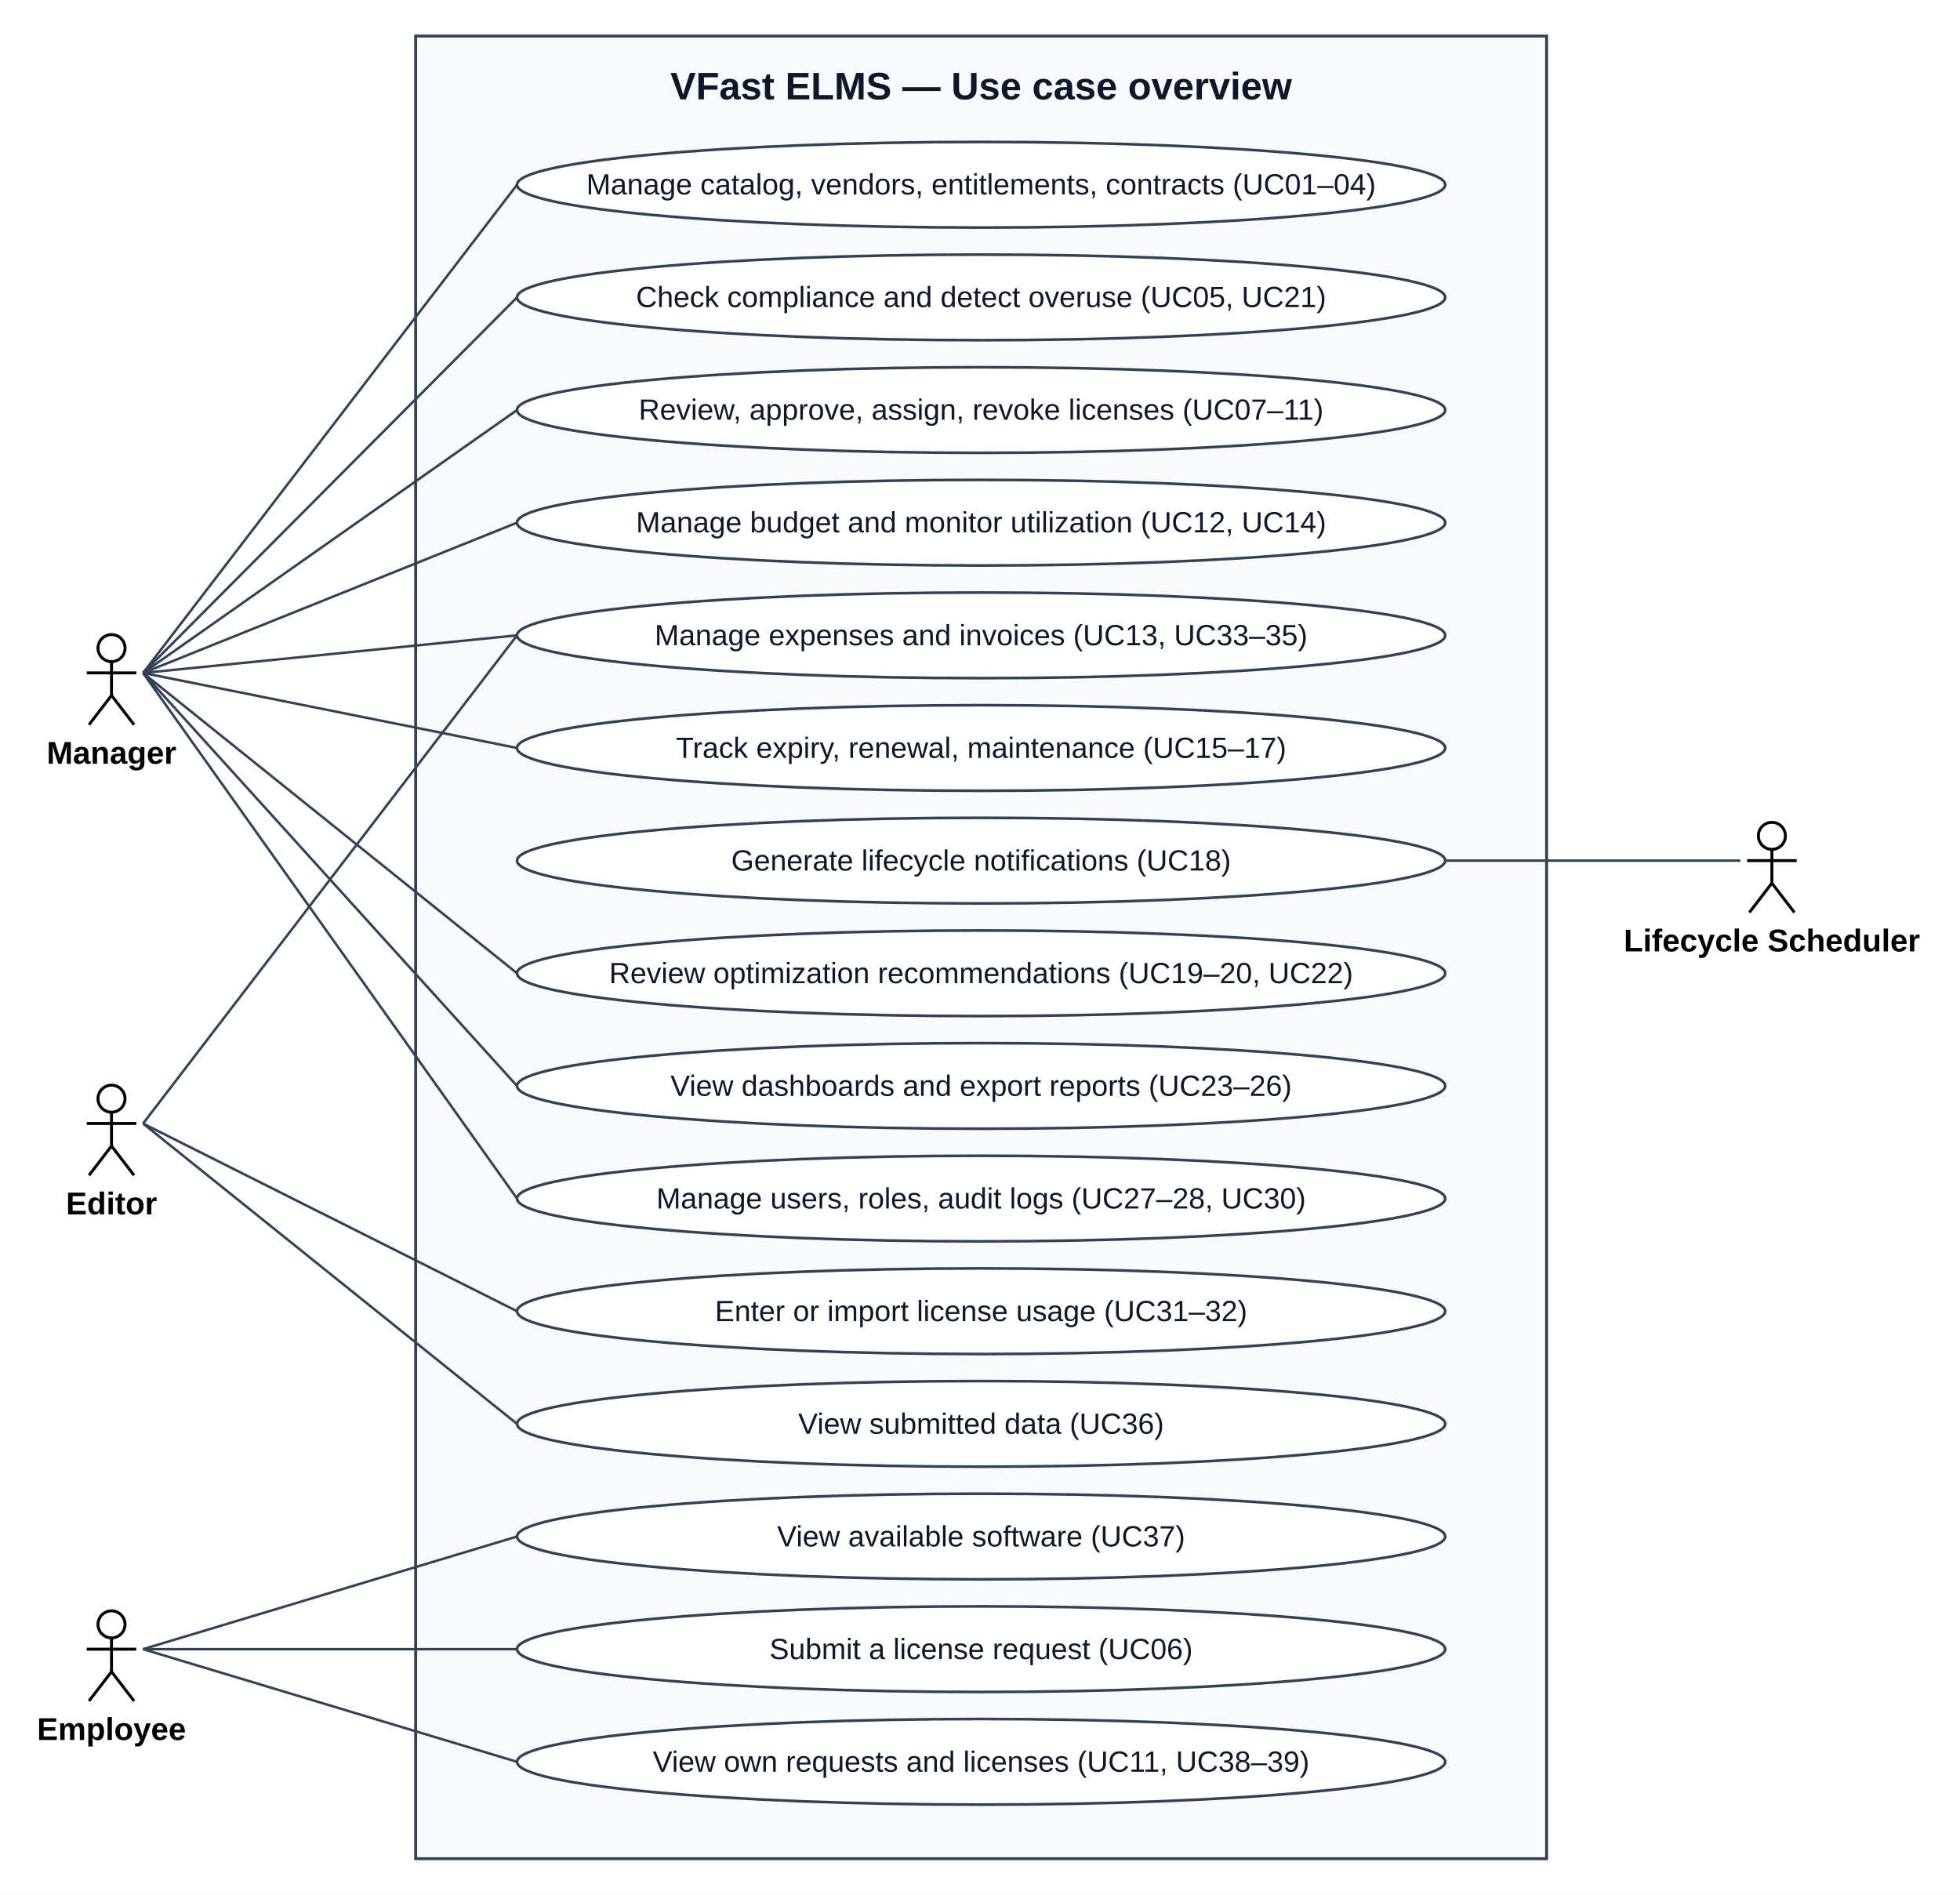
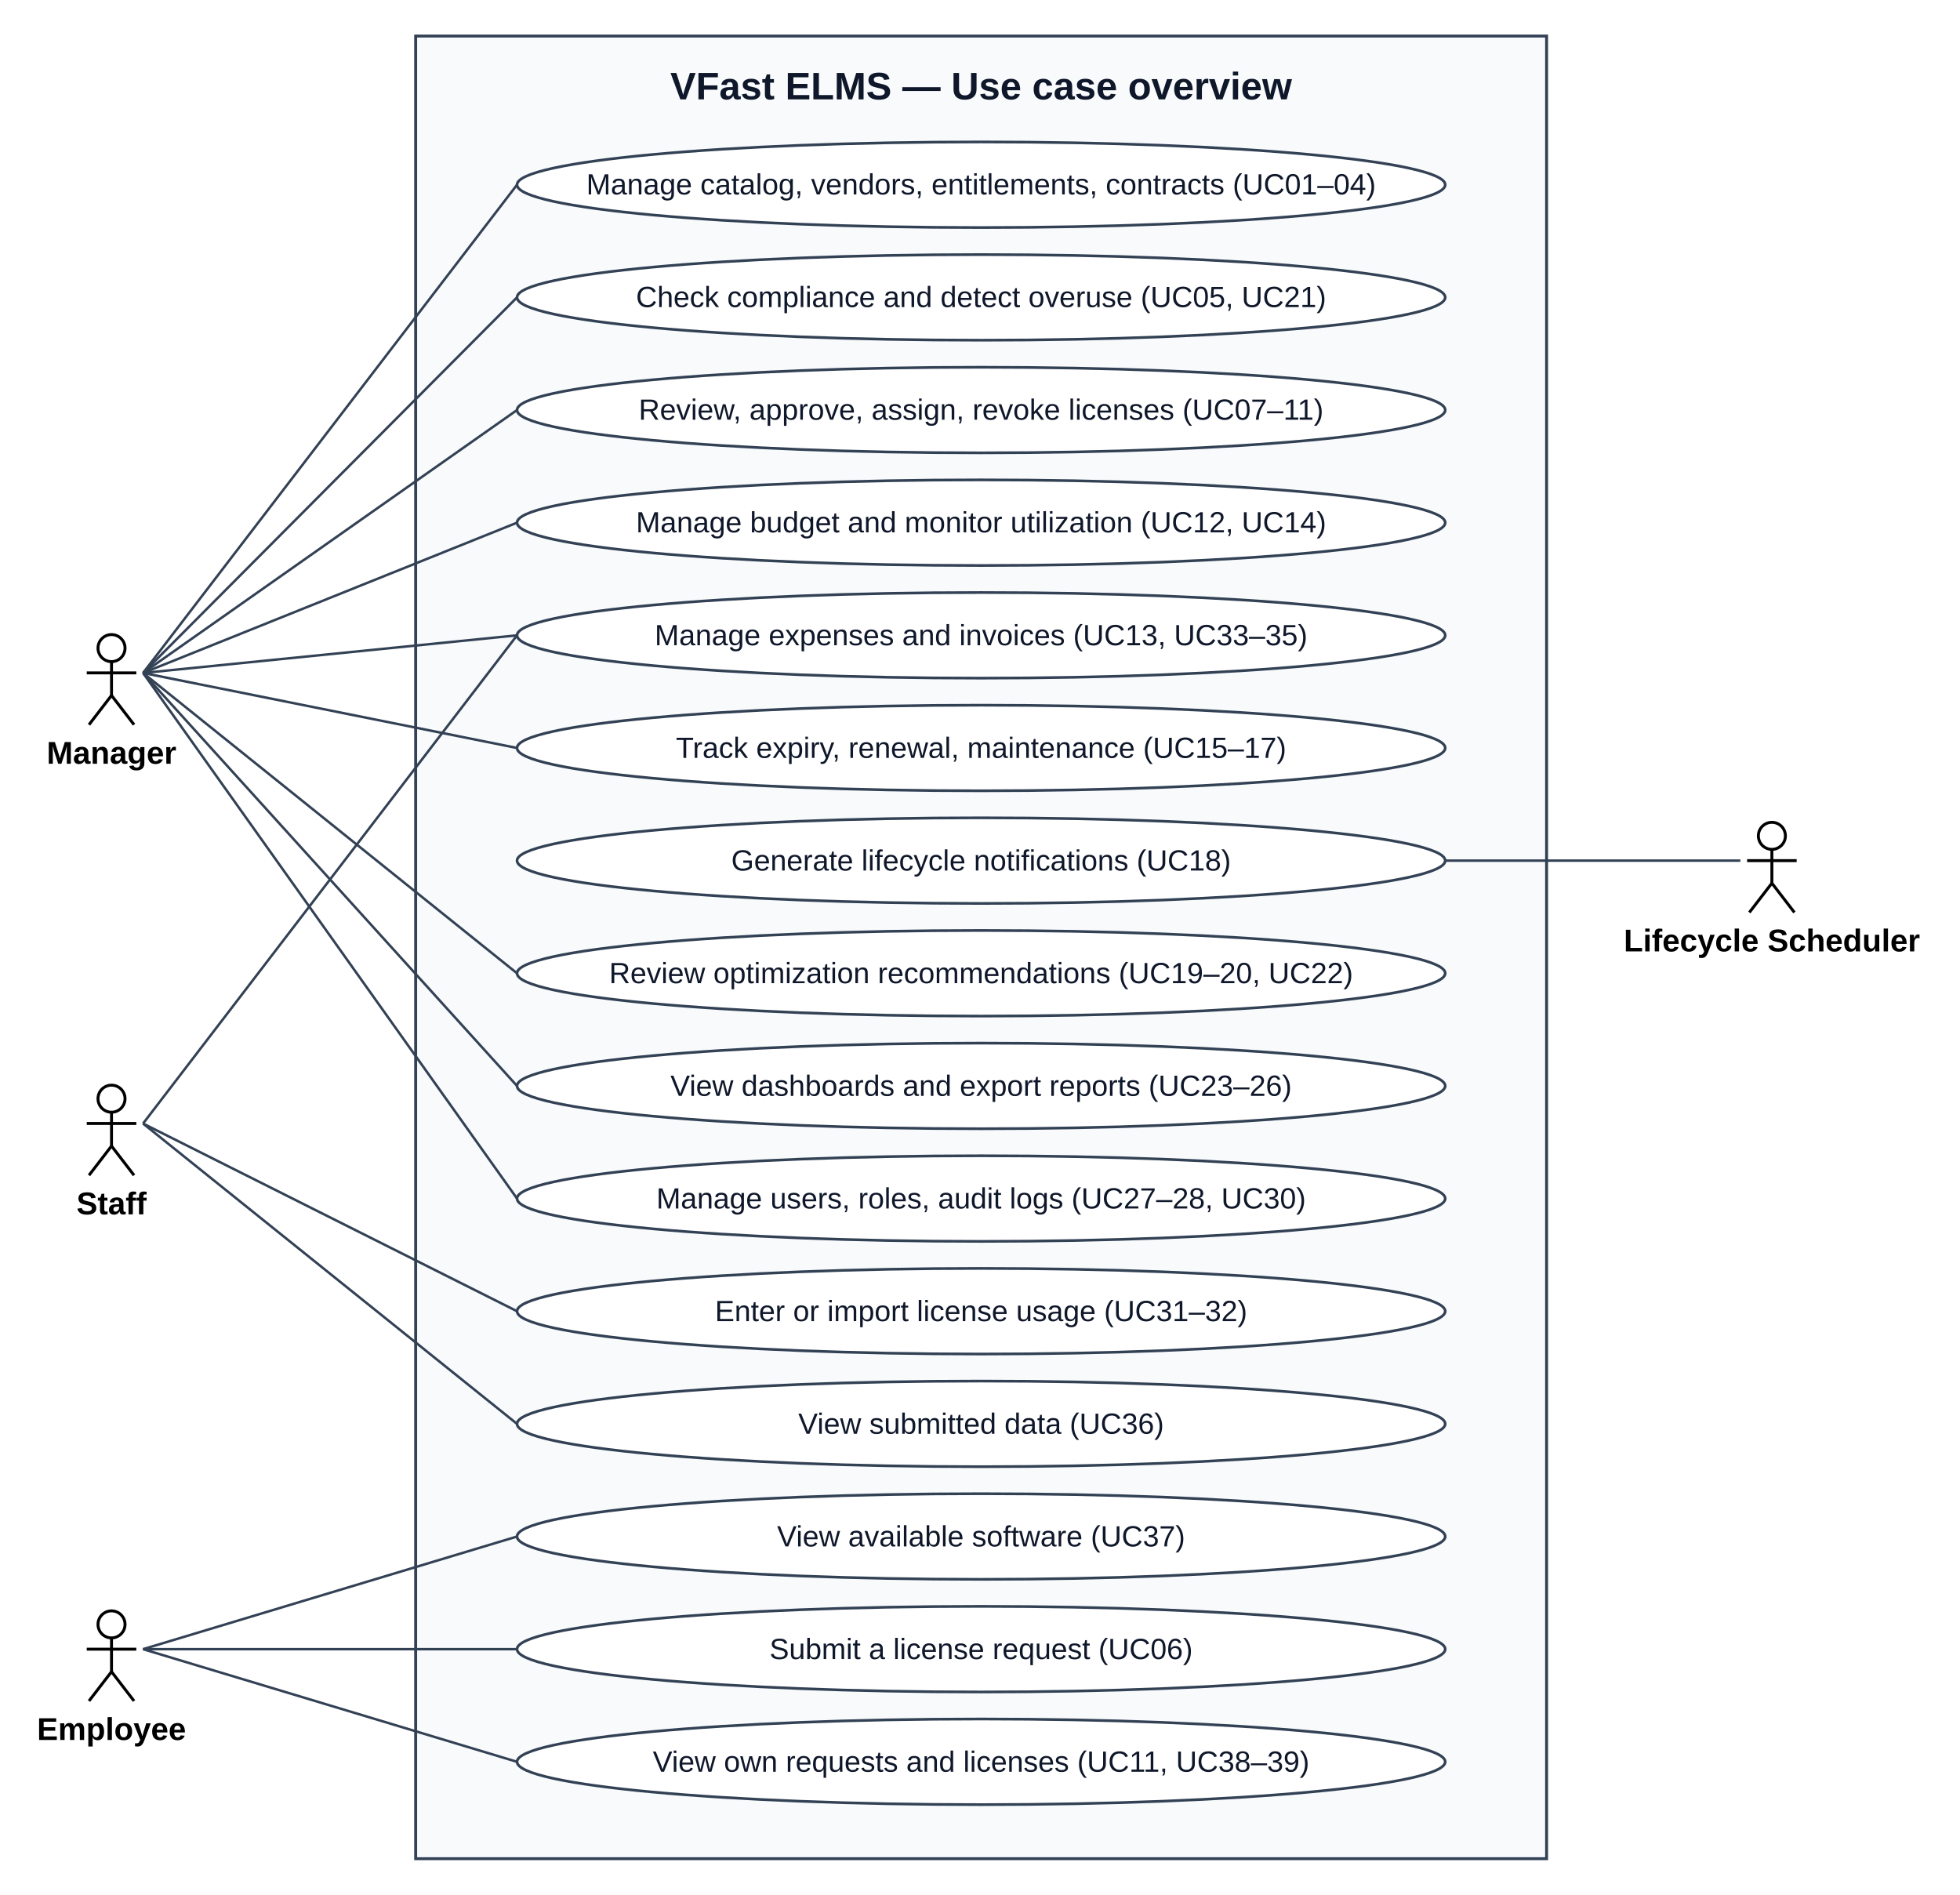
<svg xmlns="http://www.w3.org/2000/svg" width="870" height="841" viewBox="0 0 870 841" font-family="Liberation Sans, Arial, Helvetica, sans-serif">
  <rect width="100%" height="100%" fill="#ffffff" />
  <g transform="translate(-30.5,-14.0)">
    <rect x="215.0" y="30.0" width="502.0" height="809.0" rx="0" fill="#F8FAFC" stroke="#334155" stroke-width="1.3" />
    <text x="466.0" y="58.1" font-size="17" fill="#0f172a" text-anchor="middle" font-weight="bold" xml:space="preserve">VFast ELMS — Use case overview</text>
    <circle cx="80" cy="301.667" r="6" fill="#fff" stroke="#000" stroke-width="1.3" />
    <line x1="80" y1="307.667" x2="80" y2="322.667" stroke="#000" stroke-width="1.3" fill="none" />
    <line x1="69" y1="312.667" x2="91" y2="312.667" stroke="#000" stroke-width="1.3" fill="none" />
    <line x1="80" y1="322.667" x2="70" y2="335.667" stroke="#000" stroke-width="1.3" fill="none" />
    <line x1="80" y1="322.667" x2="90" y2="335.667" stroke="#000" stroke-width="1.3" fill="none" />
    <text x="80.0" y="353.0" font-size="14" fill="#000000" text-anchor="middle" font-weight="bold" xml:space="preserve">Manager</text>
    <circle cx="80" cy="501.667" r="6" fill="#fff" stroke="#000" stroke-width="1.3" />
    <line x1="80" y1="507.667" x2="80" y2="522.667" stroke="#000" stroke-width="1.3" fill="none" />
    <line x1="69" y1="512.667" x2="91" y2="512.667" stroke="#000" stroke-width="1.3" fill="none" />
    <line x1="80" y1="522.667" x2="70" y2="535.667" stroke="#000" stroke-width="1.3" fill="none" />
    <line x1="80" y1="522.667" x2="90" y2="535.667" stroke="#000" stroke-width="1.3" fill="none" />
-     <text x="80.0" y="553.0" font-size="14" fill="#000000" text-anchor="middle" font-weight="bold" xml:space="preserve">Editor</text>
+     <text x="80.0" y="553.0" font-size="14" fill="#000000" text-anchor="middle" font-weight="bold" xml:space="preserve">Staff</text>
    <circle cx="80" cy="735.0" r="6" fill="#fff" stroke="#000" stroke-width="1.3" />
    <line x1="80" y1="741.0" x2="80" y2="756.0" stroke="#000" stroke-width="1.3" fill="none" />
    <line x1="69" y1="746.0" x2="91" y2="746.0" stroke="#000" stroke-width="1.3" fill="none" />
    <line x1="80" y1="756.0" x2="70" y2="769.0" stroke="#000" stroke-width="1.3" fill="none" />
    <line x1="80" y1="756.0" x2="90" y2="769.0" stroke="#000" stroke-width="1.3" fill="none" />
    <text x="80.0" y="786.3" font-size="14" fill="#000000" text-anchor="middle" font-weight="bold" xml:space="preserve">Employee</text>
    <circle cx="817.0" cy="385.0" r="6" fill="#fff" stroke="#000" stroke-width="1.3" />
    <line x1="817.0" y1="391.0" x2="817.0" y2="406.0" stroke="#000" stroke-width="1.3" fill="none" />
    <line x1="806.0" y1="396.0" x2="828.0" y2="396.0" stroke="#000" stroke-width="1.3" fill="none" />
    <line x1="817.0" y1="406.0" x2="807.0" y2="419.0" stroke="#000" stroke-width="1.3" fill="none" />
    <line x1="817.0" y1="406.0" x2="827.0" y2="419.0" stroke="#000" stroke-width="1.3" fill="none" />
    <text x="817.0" y="436.3" font-size="14" fill="#000000" text-anchor="middle" font-weight="bold" xml:space="preserve">Lifecycle Scheduler</text>
    <path d="M94.0,312.7 L260.0,96.0" fill="none" stroke="#334155" stroke-width="1.1" />
    <path d="M94.0,312.7 L260.0,146.0" fill="none" stroke="#334155" stroke-width="1.1" />
    <path d="M94.0,312.7 L260.0,196.0" fill="none" stroke="#334155" stroke-width="1.1" />
    <path d="M94.0,312.7 L260.0,246.0" fill="none" stroke="#334155" stroke-width="1.1" />
    <path d="M94.0,312.7 L260.0,296.0" fill="none" stroke="#334155" stroke-width="1.1" />
    <path d="M94.0,312.7 L260.0,346.0" fill="none" stroke="#334155" stroke-width="1.1" />
    <path d="M94.0,312.7 L260.0,446.0" fill="none" stroke="#334155" stroke-width="1.1" />
    <path d="M94.0,312.7 L260.0,496.0" fill="none" stroke="#334155" stroke-width="1.1" />
    <path d="M94.0,312.7 L260.0,546.0" fill="none" stroke="#334155" stroke-width="1.1" />
    <path d="M94.0,512.7 L260.0,296.0" fill="none" stroke="#334155" stroke-width="1.1" />
    <path d="M94.0,512.7 L260.0,596.0" fill="none" stroke="#334155" stroke-width="1.1" />
    <path d="M94.0,512.7 L260.0,646.0" fill="none" stroke="#334155" stroke-width="1.1" />
    <path d="M94.0,746.0 L260.0,696.0" fill="none" stroke="#334155" stroke-width="1.1" />
    <path d="M94.0,746.0 L260.0,746.0" fill="none" stroke="#334155" stroke-width="1.1" />
    <path d="M94.0,746.0 L260.0,796.0" fill="none" stroke="#334155" stroke-width="1.1" />
    <path d="M672.0,396.0 L803.0,396.0" fill="none" stroke="#334155" stroke-width="1.1" />
    <ellipse cx="466.0" cy="96.0" rx="206.0" ry="19.0" fill="#ffffff" stroke="#334155" stroke-width="1.2" />
    <text x="466.0" y="100.3" font-size="13" fill="#0f172a" text-anchor="middle" xml:space="preserve">Manage catalog, vendors, entitlements, contracts (UC01–04)</text>
    <ellipse cx="466.0" cy="146.0" rx="206.0" ry="19.0" fill="#ffffff" stroke="#334155" stroke-width="1.2" />
    <text x="466.0" y="150.3" font-size="13" fill="#0f172a" text-anchor="middle" xml:space="preserve">Check compliance and detect overuse (UC05, UC21)</text>
    <ellipse cx="466.0" cy="196.0" rx="206.0" ry="19.0" fill="#ffffff" stroke="#334155" stroke-width="1.2" />
    <text x="466.0" y="200.3" font-size="13" fill="#0f172a" text-anchor="middle" xml:space="preserve">Review, approve, assign, revoke licenses (UC07–11)</text>
    <ellipse cx="466.0" cy="246.0" rx="206.0" ry="19.0" fill="#ffffff" stroke="#334155" stroke-width="1.2" />
    <text x="466.0" y="250.3" font-size="13" fill="#0f172a" text-anchor="middle" xml:space="preserve">Manage budget and monitor utilization (UC12, UC14)</text>
    <ellipse cx="466.0" cy="296.0" rx="206.0" ry="19.0" fill="#ffffff" stroke="#334155" stroke-width="1.2" />
    <text x="466.0" y="300.4" font-size="13" fill="#0f172a" text-anchor="middle" xml:space="preserve">Manage expenses and invoices (UC13, UC33–35)</text>
    <ellipse cx="466.0" cy="346.0" rx="206.0" ry="19.0" fill="#ffffff" stroke="#334155" stroke-width="1.2" />
    <text x="466.0" y="350.4" font-size="13" fill="#0f172a" text-anchor="middle" xml:space="preserve">Track expiry, renewal, maintenance (UC15–17)</text>
    <ellipse cx="466.0" cy="396.0" rx="206.0" ry="19.0" fill="#ffffff" stroke="#334155" stroke-width="1.2" />
    <text x="466.0" y="400.4" font-size="13" fill="#0f172a" text-anchor="middle" xml:space="preserve">Generate lifecycle notifications (UC18)</text>
    <ellipse cx="466.0" cy="446.0" rx="206.0" ry="19.0" fill="#ffffff" stroke="#334155" stroke-width="1.2" />
    <text x="466.0" y="450.4" font-size="13" fill="#0f172a" text-anchor="middle" xml:space="preserve">Review optimization recommendations (UC19–20, UC22)</text>
    <ellipse cx="466.0" cy="496.0" rx="206.0" ry="19.0" fill="#ffffff" stroke="#334155" stroke-width="1.2" />
    <text x="466.0" y="500.4" font-size="13" fill="#0f172a" text-anchor="middle" xml:space="preserve">View dashboards and export reports (UC23–26)</text>
    <ellipse cx="466.0" cy="546.0" rx="206.0" ry="19.0" fill="#ffffff" stroke="#334155" stroke-width="1.2" />
    <text x="466.0" y="550.4" font-size="13" fill="#0f172a" text-anchor="middle" xml:space="preserve">Manage users, roles, audit logs (UC27–28, UC30)</text>
    <ellipse cx="466.0" cy="596.0" rx="206.0" ry="19.0" fill="#ffffff" stroke="#334155" stroke-width="1.2" />
    <text x="466.0" y="600.4" font-size="13" fill="#0f172a" text-anchor="middle" xml:space="preserve">Enter or import license usage (UC31–32)</text>
    <ellipse cx="466.0" cy="646.0" rx="206.0" ry="19.0" fill="#ffffff" stroke="#334155" stroke-width="1.2" />
    <text x="466.0" y="650.4" font-size="13" fill="#0f172a" text-anchor="middle" xml:space="preserve">View submitted data (UC36)</text>
    <ellipse cx="466.0" cy="696.0" rx="206.0" ry="19.0" fill="#ffffff" stroke="#334155" stroke-width="1.2" />
    <text x="466.0" y="700.4" font-size="13" fill="#0f172a" text-anchor="middle" xml:space="preserve">View available software (UC37)</text>
    <ellipse cx="466.0" cy="746.0" rx="206.0" ry="19.0" fill="#ffffff" stroke="#334155" stroke-width="1.2" />
    <text x="466.0" y="750.4" font-size="13" fill="#0f172a" text-anchor="middle" xml:space="preserve">Submit a license request (UC06)</text>
    <ellipse cx="466.0" cy="796.0" rx="206.0" ry="19.0" fill="#ffffff" stroke="#334155" stroke-width="1.2" />
    <text x="466.0" y="800.4" font-size="13" fill="#0f172a" text-anchor="middle" xml:space="preserve">View own requests and licenses (UC11, UC38–39)</text>
  </g>
</svg>
